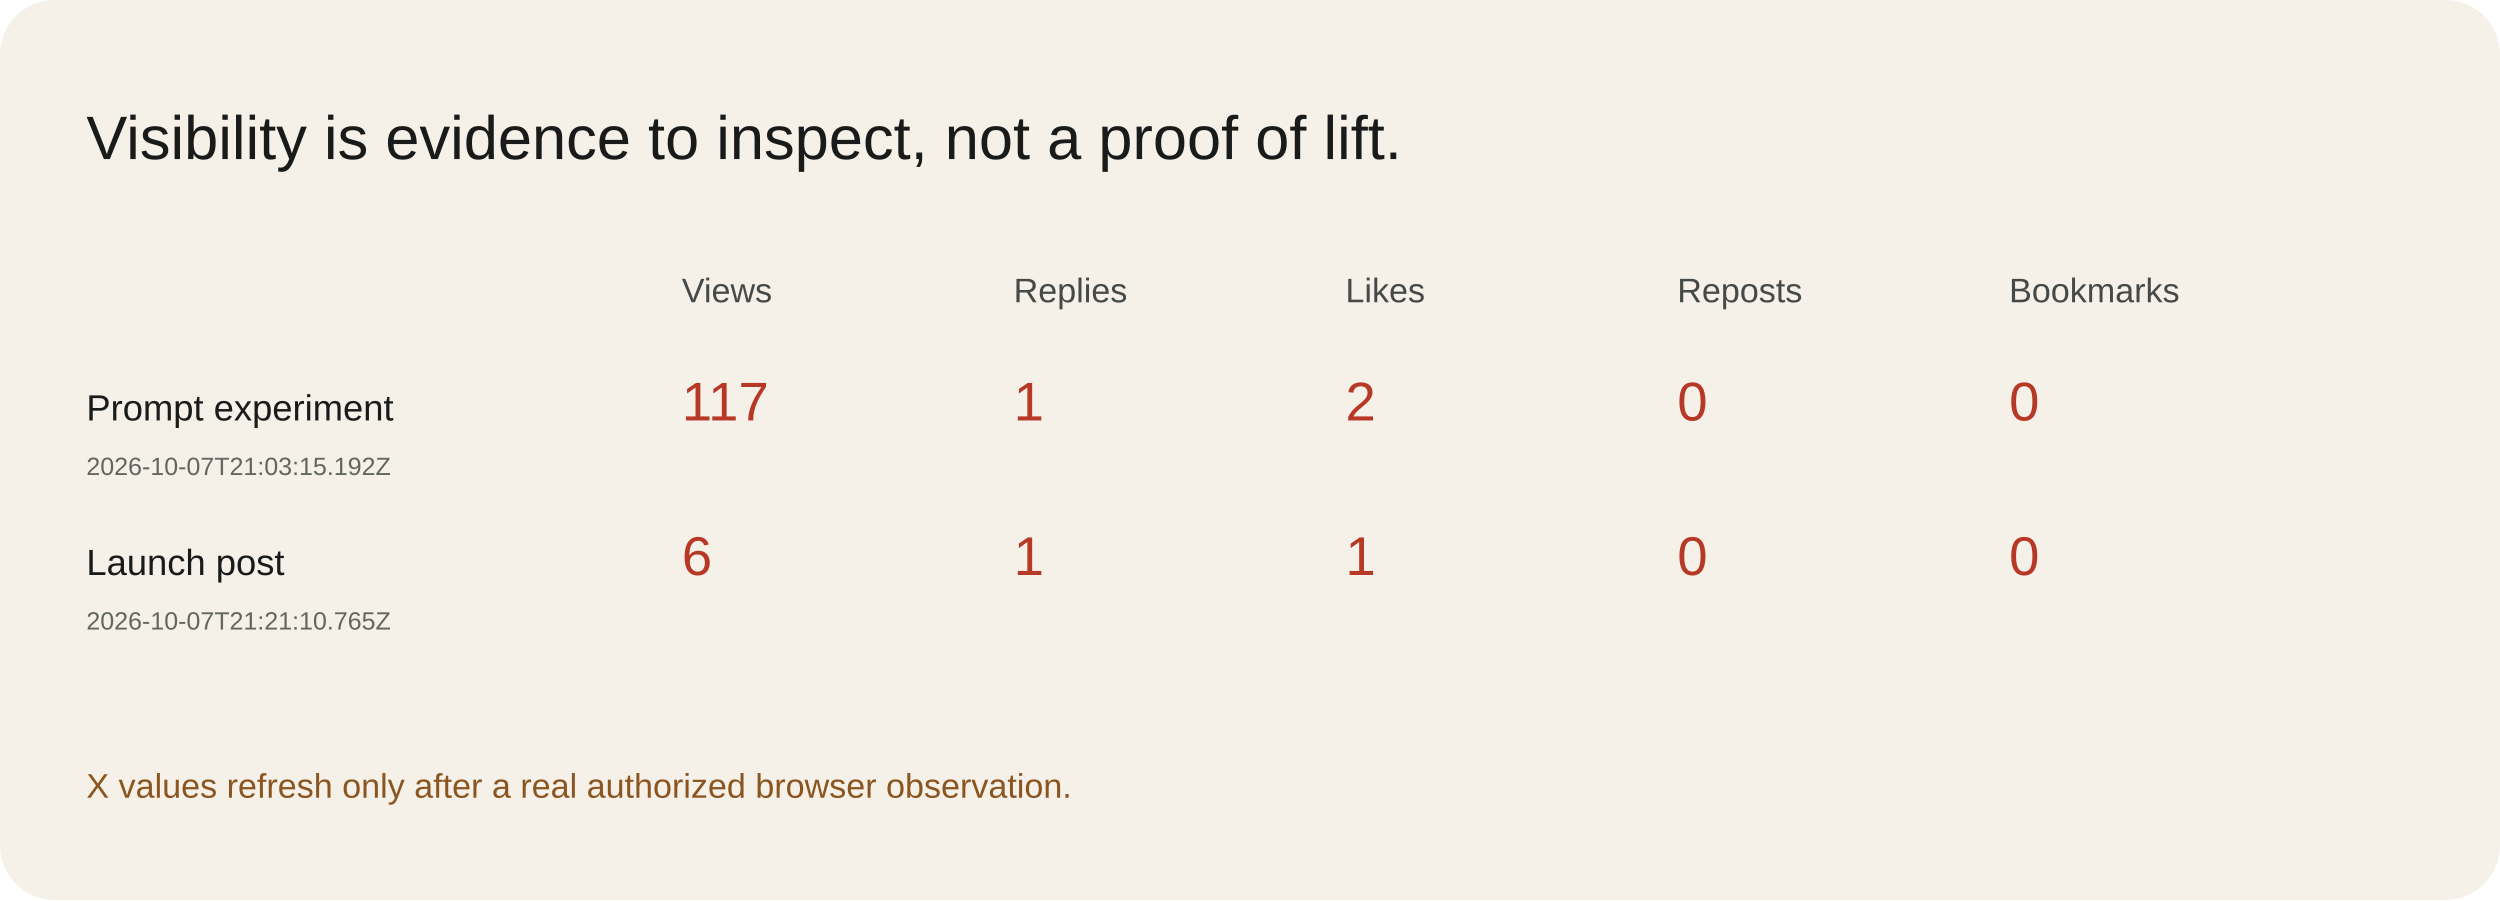
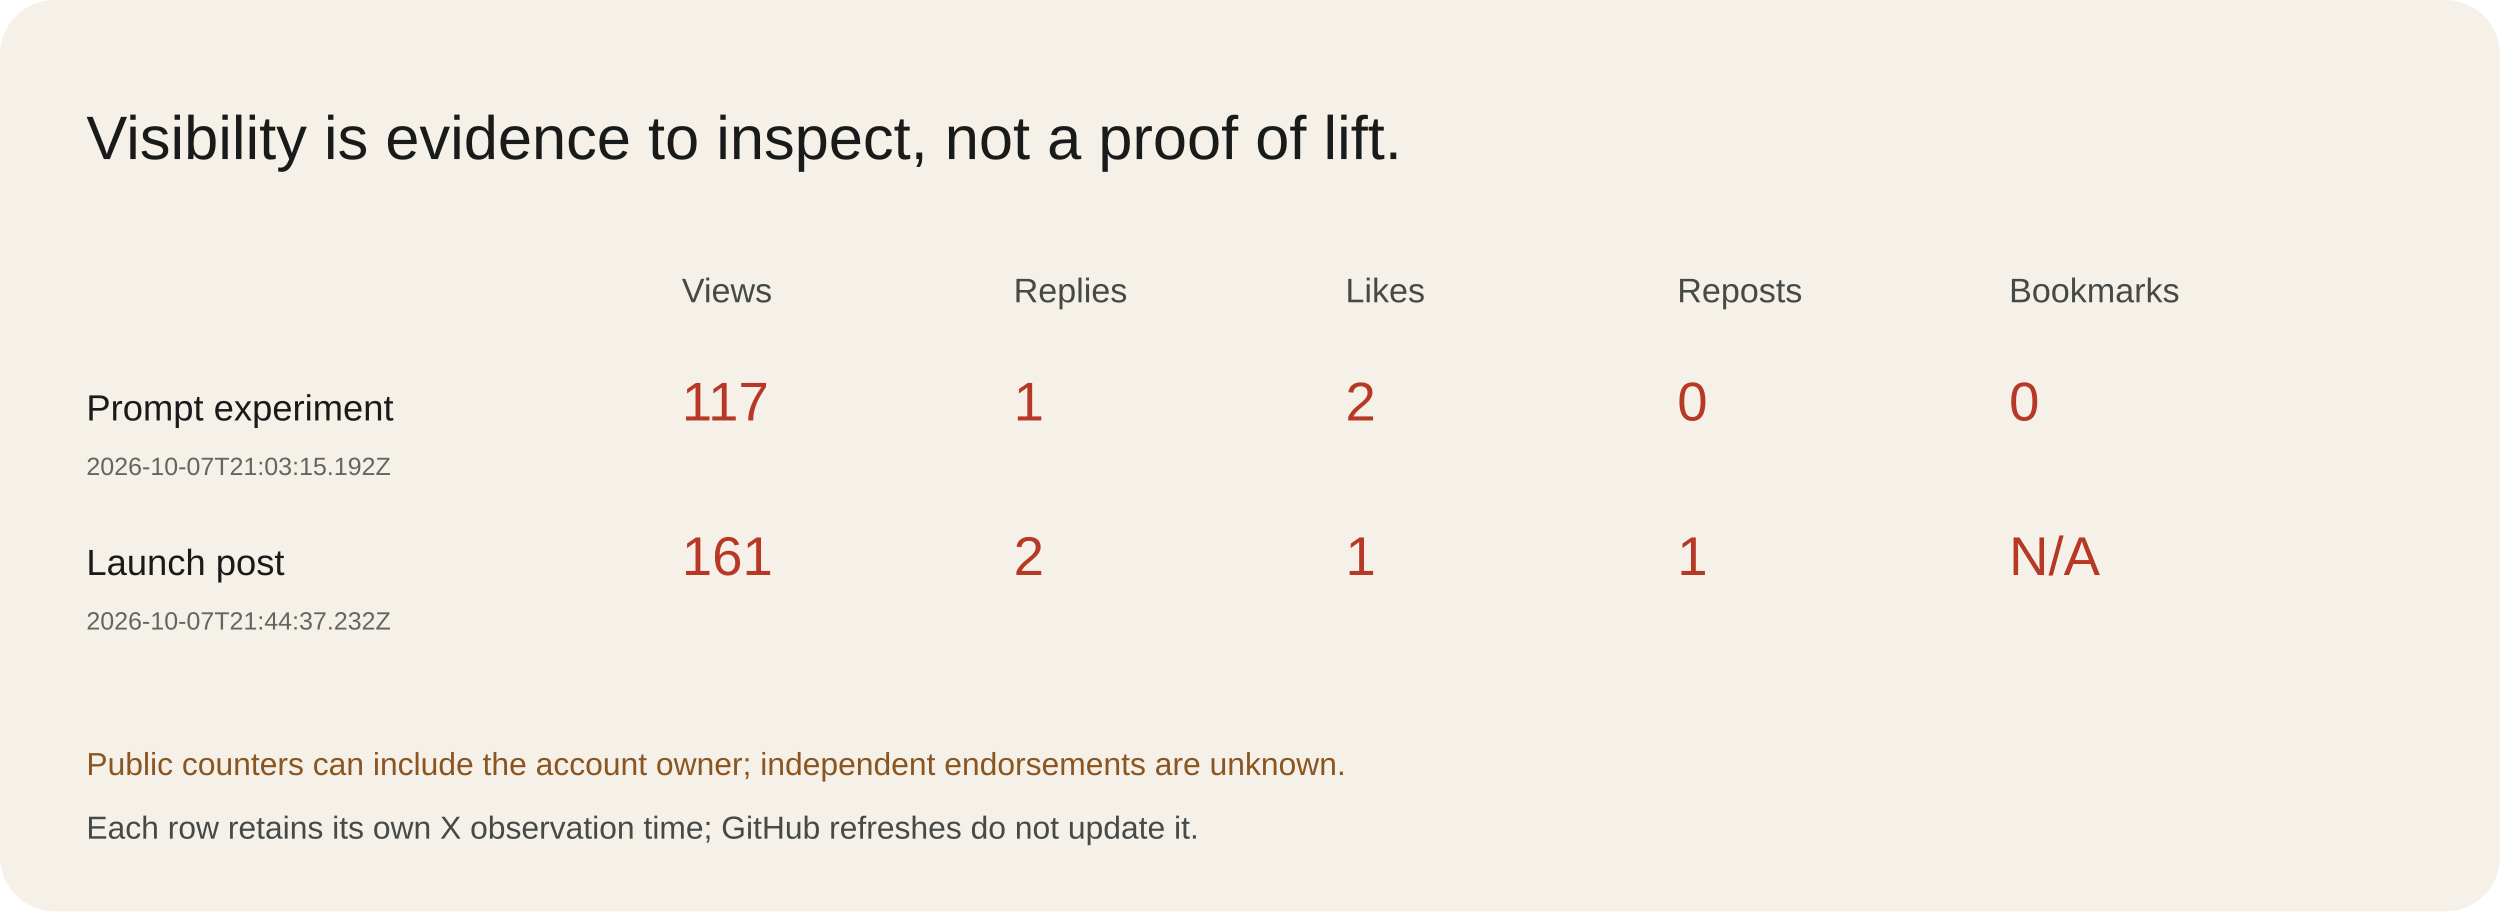
- <svg xmlns="http://www.w3.org/2000/svg" width="1100" height="396" viewBox="0 0 1100 396" role="img">
-   <rect width="1100" height="396" rx="24" fill="#f5f1e9" />
+ <svg xmlns="http://www.w3.org/2000/svg" width="1100" height="401" viewBox="0 0 1100 401" role="img">
+   <rect width="1100" height="401" rx="24" fill="#f5f1e9" />
  <g font-family="Arial, sans-serif">
    <text x="38" y="70" font-size="27" fill="#191b1b">Visibility is evidence to inspect, not a proof of lift.</text>
    <text x="300" y="133" font-size="15" fill="#454a48">Views</text>
    <text x="446" y="133" font-size="15" fill="#454a48">Replies</text>
    <text x="592" y="133" font-size="15" fill="#454a48">Likes</text>
    <text x="738" y="133" font-size="15" fill="#454a48">Reposts</text>
    <text x="884" y="133" font-size="15" fill="#454a48">Bookmarks</text>
    <text x="38" y="185" font-size="16" fill="#191b1b">Prompt experiment</text>
    <text x="300" y="185" font-size="24" fill="#b73825">117</text>
    <text x="446" y="185" font-size="24" fill="#b73825">1</text>
    <text x="592" y="185" font-size="24" fill="#b73825">2</text>
    <text x="738" y="185" font-size="24" fill="#b73825">0</text>
    <text x="884" y="185" font-size="24" fill="#b73825">0</text>
    <text x="38" y="209" font-size="11" fill="#636660">2026-10-07T21:03:15.192Z</text>
    <text x="38" y="253" font-size="16" fill="#191b1b">Launch post</text>
-     <text x="300" y="253" font-size="24" fill="#b73825">6</text>
-     <text x="446" y="253" font-size="24" fill="#b73825">1</text>
+     <text x="300" y="253" font-size="24" fill="#b73825">161</text>
+     <text x="446" y="253" font-size="24" fill="#b73825">2</text>
    <text x="592" y="253" font-size="24" fill="#b73825">1</text>
-     <text x="738" y="253" font-size="24" fill="#b73825">0</text>
-     <text x="884" y="253" font-size="24" fill="#b73825">0</text>
-     <text x="38" y="277" font-size="11" fill="#636660">2026-10-07T21:21:10.765Z</text>
-     <text x="38" y="351" font-size="15" fill="#8b5520">X values refresh only after a real authorized browser observation.</text>
+     <text x="738" y="253" font-size="24" fill="#b73825">1</text>
+     <text x="884" y="253" font-size="24" fill="#b73825">N/A</text>
+     <text x="38" y="277" font-size="11" fill="#636660">2026-10-07T21:44:37.232Z</text>
+     <text x="38" y="341" font-size="14" fill="#8b5520">Public counters can include the account owner; independent endorsements are unknown.</text>
+     <text x="38" y="369" font-size="14" fill="#454a48">Each row retains its own X observation time; GitHub refreshes do not update it.</text>
  </g>
</svg>
